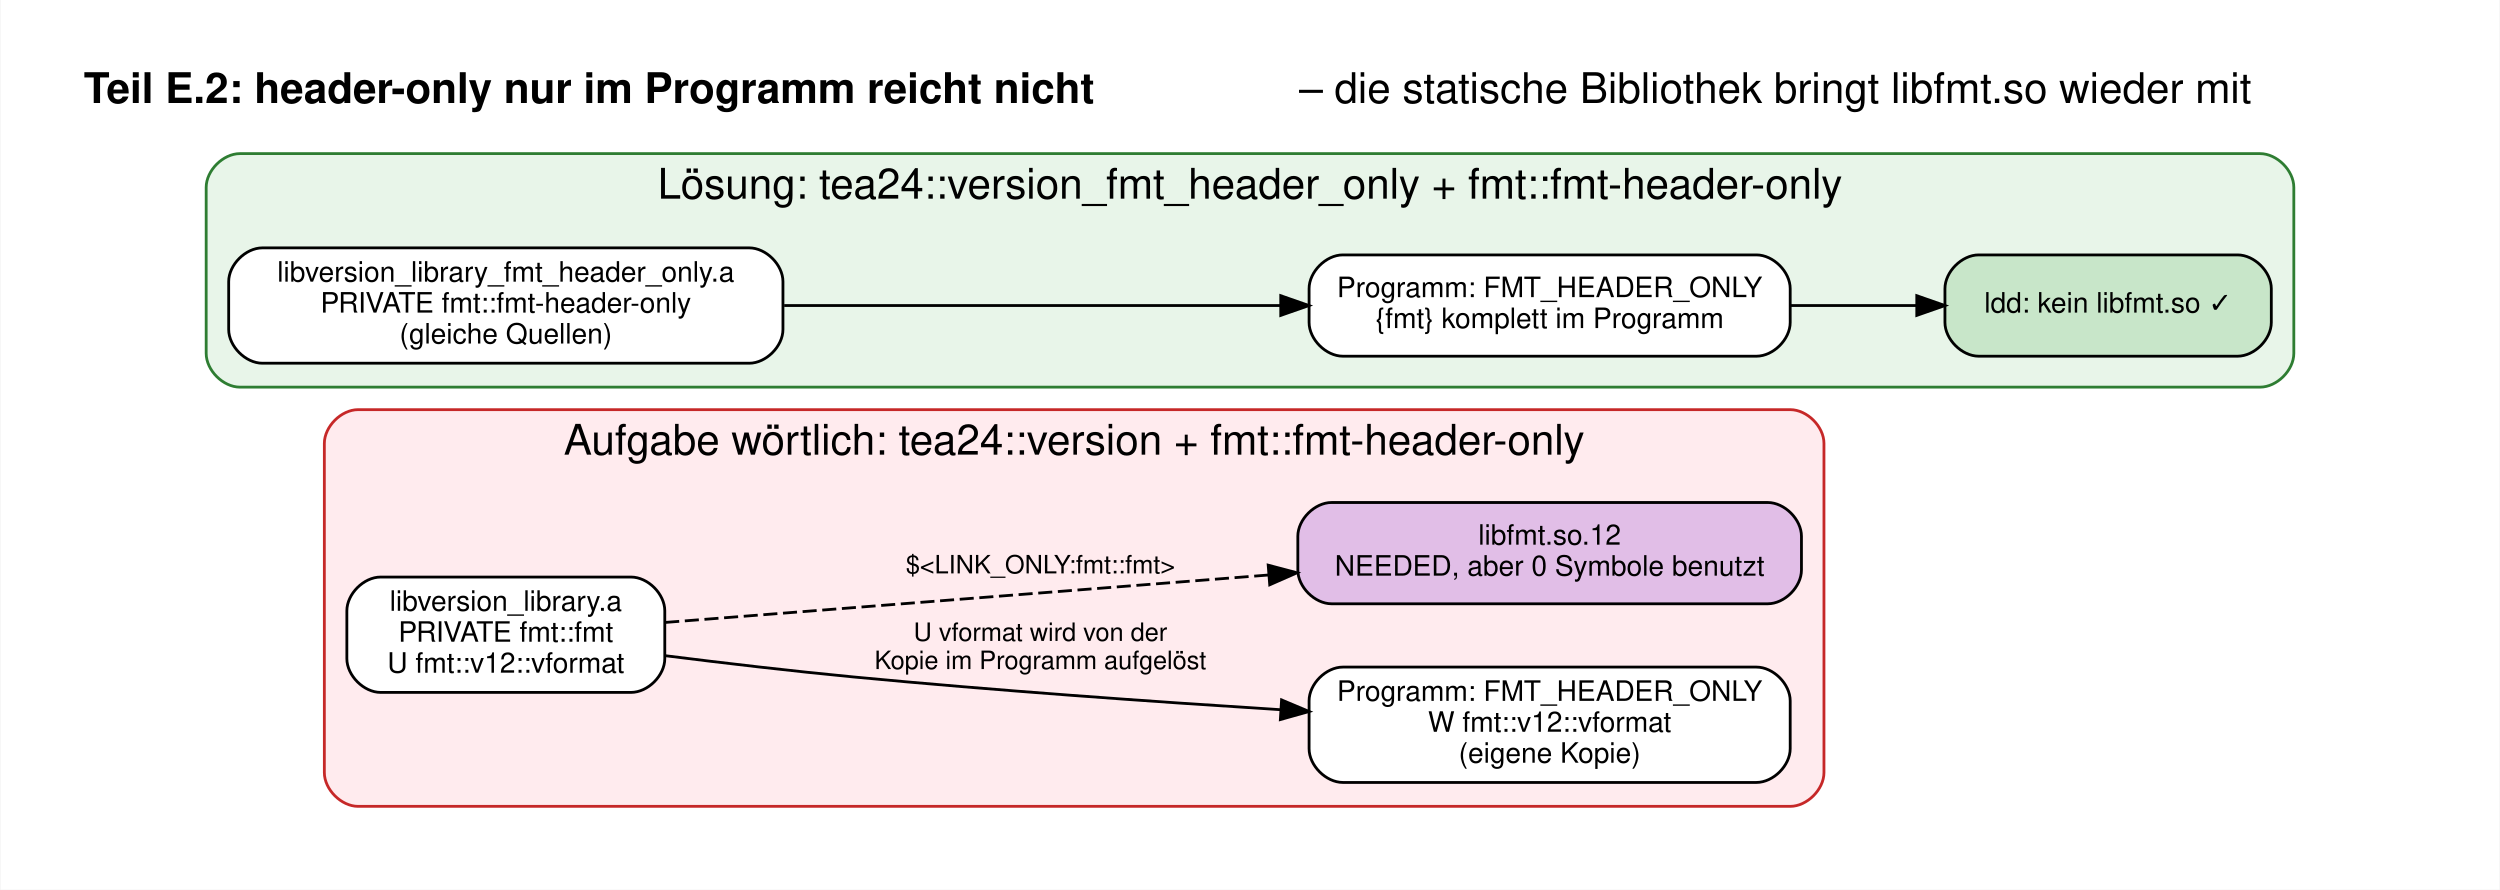
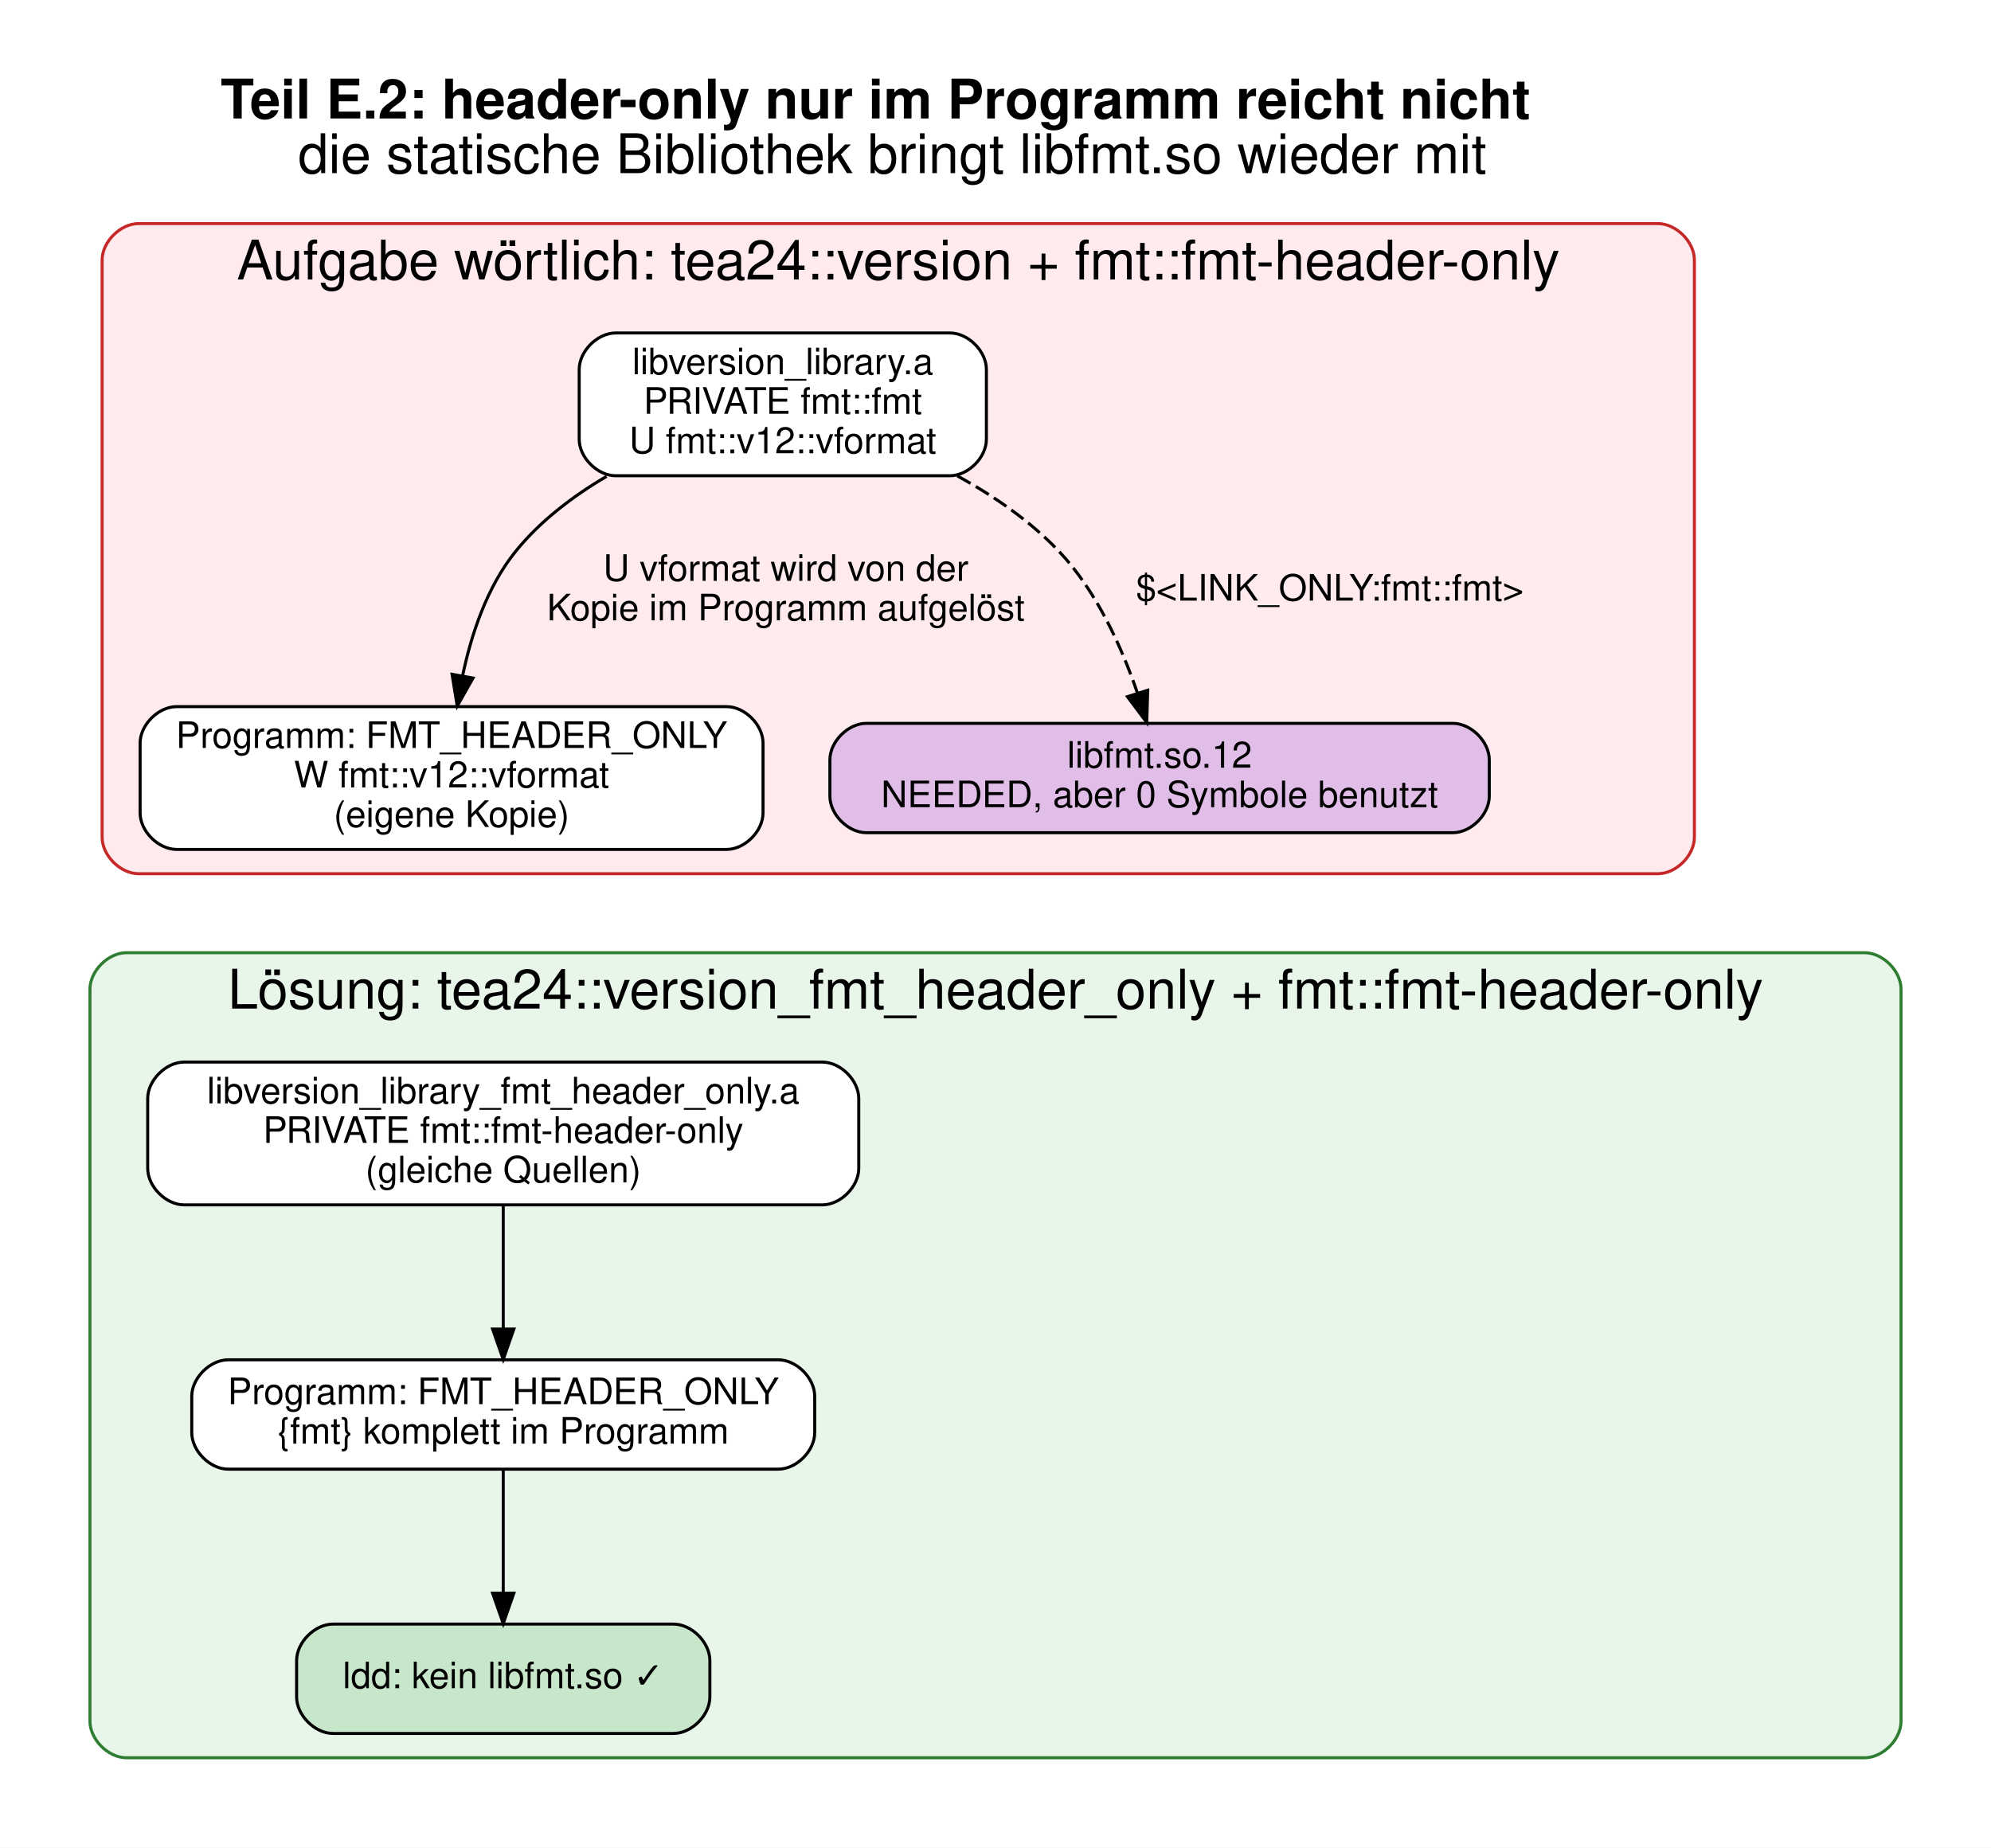
- <svg xmlns="http://www.w3.org/2000/svg" width="888pt" height="316pt" viewBox="0.00 0.00 888.20 316.20">
-   <g id="graph0" class="graph" transform="scale(1 1) rotate(0) translate(21.6 294.6)">
-     <polygon fill="white" stroke="transparent" points="-21.6,21.6 -21.6,-294.6 866.6,-294.6 866.6,21.6 -21.6,21.6" />
-     <text text-anchor="start" x="8" y="-258" font-family="Helvetica,sans-Serif" font-weight="bold" font-size="15.00">Teil E.2: header-only nur im Programm reicht nicht</text>
-     <text text-anchor="start" x="440" y="-258" font-family="Helvetica,sans-Serif" font-size="15.00"> – die statische Bibliothek bringt libfmt.so wieder mit</text>
+ <svg xmlns="http://www.w3.org/2000/svg" width="655pt" height="608pt" viewBox="0.00 0.00 655.20 608.20">
+   <g id="graph0" class="graph" transform="scale(1 1) rotate(0) translate(21.6 586.6)">
+     <polygon fill="white" stroke="transparent" points="-21.6,21.6 -21.6,-586.6 633.6,-586.6 633.6,21.6 -21.6,21.6" />
+     <text text-anchor="start" x="51" y="-547.6" font-family="Helvetica,sans-Serif" font-weight="bold" font-size="18.00">Teil E.2: header-only nur im Programm reicht nicht</text>
+     <text text-anchor="start" x="76.5" y="-529.6" font-family="Helvetica,sans-Serif" font-size="18.00">die statische Bibliothek bringt libfmt.so wieder mit</text>
    <g id="clust1" class="cluster">
-       <path fill="#ffebee" stroke="#c62828" d="M105.5,-8C105.5,-8 614.5,-8 614.5,-8 620.5,-8 626.5,-14 626.5,-20 626.5,-20 626.5,-137 626.5,-137 626.5,-143 620.5,-149 614.5,-149 614.5,-149 105.5,-149 105.5,-149 99.5,-149 93.5,-143 93.5,-137 93.5,-137 93.5,-20 93.5,-20 93.5,-14 99.5,-8 105.5,-8" />
-       <text text-anchor="middle" x="360" y="-133" font-family="Helvetica,sans-Serif" font-size="15.00">Aufgabe wörtlich: tea24::version + fmt::fmt-header-only</text>
+       <path fill="#ffebee" stroke="#c62828" d="M24,-299C24,-299 524,-299 524,-299 530,-299 536,-305 536,-311 536,-311 536,-501 536,-501 536,-507 530,-513 524,-513 524,-513 24,-513 24,-513 18,-513 12,-507 12,-501 12,-501 12,-311 12,-311 12,-305 18,-299 24,-299" />
+       <text text-anchor="middle" x="274" y="-494.6" font-family="Helvetica,sans-Serif" font-size="18.00">Aufgabe wörtlich: tea24::version + fmt::fmt-header-only</text>
    </g>
    <g id="clust2" class="cluster">
-       <path fill="#e8f5e9" stroke="#2e7d32" d="M63.5,-157C63.5,-157 781.5,-157 781.5,-157 787.5,-157 793.5,-163 793.5,-169 793.5,-169 793.5,-228 793.5,-228 793.5,-234 787.5,-240 781.5,-240 781.5,-240 63.5,-240 63.5,-240 57.5,-240 51.5,-234 51.5,-228 51.5,-228 51.5,-169 51.5,-169 51.5,-163 57.5,-157 63.5,-157" />
-       <text text-anchor="middle" x="422.5" y="-224" font-family="Helvetica,sans-Serif" font-size="15.00">Lösung: tea24::version_fmt_header_only + fmt::fmt-header-only</text>
+       <path fill="#e8f5e9" stroke="#2e7d32" d="M20,-8C20,-8 592,-8 592,-8 598,-8 604,-14 604,-20 604,-20 604,-261 604,-261 604,-267 598,-273 592,-273 592,-273 20,-273 20,-273 14,-273 8,-267 8,-261 8,-261 8,-20 8,-20 8,-14 14,-8 20,-8" />
+       <text text-anchor="middle" x="306" y="-254.6" font-family="Helvetica,sans-Serif" font-size="18.00">Lösung: tea24::version_fmt_header_only + fmt::fmt-header-only</text>
    </g>
    <g id="node1" class="node">
-       <path fill="white" stroke="black" d="M202.5,-89.5C202.5,-89.5 113.5,-89.5 113.5,-89.5 107.5,-89.5 101.5,-83.5 101.5,-77.5 101.5,-77.5 101.5,-60.5 101.5,-60.5 101.5,-54.5 107.5,-48.5 113.5,-48.5 113.5,-48.5 202.5,-48.5 202.5,-48.5 208.5,-48.5 214.5,-54.5 214.5,-60.5 214.5,-60.5 214.5,-77.5 214.5,-77.5 214.5,-83.5 208.5,-89.5 202.5,-89.5" />
-       <text text-anchor="middle" x="158" y="-77.5" font-family="Helvetica,sans-Serif" font-size="10.00">libversion_library.a</text>
-       <text text-anchor="middle" x="158" y="-66.5" font-family="Helvetica,sans-Serif" font-size="10.00">PRIVATE fmt::fmt</text>
-       <text text-anchor="middle" x="158" y="-55.5" font-family="Helvetica,sans-Serif" font-size="10.00">U fmt::v12::vformat</text>
+       <path fill="white" stroke="black" d="M291,-477C291,-477 181,-477 181,-477 175,-477 169,-471 169,-465 169,-465 169,-442 169,-442 169,-436 175,-430 181,-430 181,-430 291,-430 291,-430 297,-430 303,-436 303,-442 303,-442 303,-465 303,-465 303,-471 297,-477 291,-477" />
+       <text text-anchor="middle" x="236" y="-463.4" font-family="Helvetica,sans-Serif" font-size="12.00">libversion_library.a</text>
+       <text text-anchor="middle" x="236" y="-450.4" font-family="Helvetica,sans-Serif" font-size="12.00">PRIVATE fmt::fmt</text>
+       <text text-anchor="middle" x="236" y="-437.4" font-family="Helvetica,sans-Serif" font-size="12.00">U fmt::v12::vformat</text>
    </g>
    <g id="node2" class="node">
-       <path fill="white" stroke="black" d="M602.5,-57.5C602.5,-57.5 455.5,-57.5 455.5,-57.5 449.5,-57.5 443.5,-51.5 443.5,-45.5 443.5,-45.5 443.5,-28.5 443.5,-28.5 443.5,-22.5 449.5,-16.5 455.5,-16.5 455.5,-16.5 602.5,-16.5 602.5,-16.5 608.5,-16.5 614.5,-22.5 614.5,-28.5 614.5,-28.5 614.5,-45.5 614.5,-45.5 614.5,-51.5 608.5,-57.5 602.5,-57.5" />
-       <text text-anchor="middle" x="529" y="-45.5" font-family="Helvetica,sans-Serif" font-size="10.00">Programm: FMT_HEADER_ONLY</text>
-       <text text-anchor="middle" x="529" y="-34.5" font-family="Helvetica,sans-Serif" font-size="10.00">W fmt::v12::vformat</text>
-       <text text-anchor="middle" x="529" y="-23.5" font-family="Helvetica,sans-Serif" font-size="10.00">(eigene Kopie)</text>
+       <path fill="white" stroke="black" d="M217.5,-354C217.5,-354 36.5,-354 36.5,-354 30.5,-354 24.5,-348 24.5,-342 24.5,-342 24.5,-319 24.5,-319 24.5,-313 30.5,-307 36.5,-307 36.5,-307 217.5,-307 217.5,-307 223.5,-307 229.5,-313 229.5,-319 229.5,-319 229.5,-342 229.5,-342 229.5,-348 223.5,-354 217.5,-354" />
+       <text text-anchor="middle" x="127" y="-340.4" font-family="Helvetica,sans-Serif" font-size="12.00">Programm: FMT_HEADER_ONLY</text>
+       <text text-anchor="middle" x="127" y="-327.4" font-family="Helvetica,sans-Serif" font-size="12.00">W fmt::v12::vformat</text>
+       <text text-anchor="middle" x="127" y="-314.4" font-family="Helvetica,sans-Serif" font-size="12.00">(eigene Kopie)</text>
    </g>
    <g id="edge1" class="edge">
-       <path fill="none" stroke="black" d="M214.73,-61.54C235.64,-58.91 259.64,-56.09 281.5,-54 331.52,-49.22 387.38,-45.25 433.25,-42.36" />
-       <polygon fill="black" stroke="black" points="433.72,-45.83 443.49,-41.72 433.29,-38.85 433.72,-45.83" />
-       <text text-anchor="middle" x="348" y="-66.8" font-family="Helvetica,sans-Serif" font-size="9.00">U vformat wird von der</text>
-       <text text-anchor="middle" x="348" y="-56.8" font-family="Helvetica,sans-Serif" font-size="9.00">Kopie im Programm aufgelöst</text>
+       <path fill="none" stroke="black" d="M178.01,-429.8C166.8,-423.21 156.05,-415.01 148,-405 138.72,-393.46 133.54,-378.02 130.65,-364.27" />
+       <polygon fill="black" stroke="black" points="134.06,-363.41 128.86,-354.18 127.16,-364.64 134.06,-363.41" />
+       <text text-anchor="middle" x="237" y="-395.4" font-family="Helvetica,sans-Serif" font-size="12.00">U vformat wird von der</text>
+       <text text-anchor="middle" x="237" y="-382.4" font-family="Helvetica,sans-Serif" font-size="12.00">Kopie im Programm aufgelöst</text>
    </g>
    <g id="node3" class="node">
-       <path fill="#e1bee7" stroke="black" d="M606.5,-116C606.5,-116 451.5,-116 451.5,-116 445.5,-116 439.5,-110 439.5,-104 439.5,-104 439.5,-92 439.5,-92 439.5,-86 445.5,-80 451.5,-80 451.5,-80 606.5,-80 606.5,-80 612.5,-80 618.5,-86 618.5,-92 618.5,-92 618.5,-104 618.5,-104 618.5,-110 612.5,-116 606.5,-116" />
-       <text text-anchor="middle" x="529" y="-101" font-family="Helvetica,sans-Serif" font-size="10.00">libfmt.so.12</text>
-       <text text-anchor="middle" x="529" y="-90" font-family="Helvetica,sans-Serif" font-size="10.00">NEEDED, aber 0 Symbole benutzt</text>
+       <path fill="#e1bee7" stroke="black" d="M456.5,-348.5C456.5,-348.5 263.5,-348.5 263.5,-348.5 257.5,-348.5 251.5,-342.5 251.5,-336.5 251.5,-336.5 251.5,-324.5 251.5,-324.5 251.5,-318.5 257.5,-312.5 263.5,-312.5 263.5,-312.5 456.5,-312.5 456.5,-312.5 462.5,-312.5 468.5,-318.5 468.5,-324.5 468.5,-324.5 468.5,-336.5 468.5,-336.5 468.5,-342.5 462.5,-348.5 456.5,-348.5" />
+       <text text-anchor="middle" x="360" y="-333.9" font-family="Helvetica,sans-Serif" font-size="12.00">libfmt.so.12</text>
+       <text text-anchor="middle" x="360" y="-320.9" font-family="Helvetica,sans-Serif" font-size="12.00">NEEDED, aber 0 Symbole benutzt</text>
    </g>
    <g id="edge2" class="edge">
-       <path fill="none" stroke="black" stroke-dasharray="5,2" d="M214.64,-73.37C271.35,-77.83 360.49,-84.84 429.22,-90.24" />
-       <polygon fill="black" stroke="black" points="428.97,-93.73 439.21,-91.02 429.51,-86.75 428.97,-93.73" />
-       <text text-anchor="middle" x="348" y="-90.8" font-family="Helvetica,sans-Serif" font-size="9.00">$&lt;LINK_ONLY:fmt::fmt&gt;</text>
+       <path fill="none" stroke="black" stroke-dasharray="5,2" d="M293.45,-429.95C305.6,-423.26 317.59,-414.99 327,-405 339.24,-392.02 347.47,-373.72 352.66,-358.63" />
+       <polygon fill="black" stroke="black" points="356.09,-359.39 355.77,-348.8 349.41,-357.28 356.09,-359.39" />
+       <text text-anchor="middle" x="416" y="-388.9" font-family="Helvetica,sans-Serif" font-size="12.00">$&lt;LINK_ONLY:fmt::fmt&gt;</text>
    </g>
    <g id="node4" class="node">
-       <path fill="white" stroke="black" d="M244.5,-206.5C244.5,-206.5 71.5,-206.5 71.5,-206.5 65.5,-206.5 59.5,-200.5 59.5,-194.5 59.5,-194.5 59.5,-177.5 59.5,-177.5 59.5,-171.5 65.5,-165.5 71.5,-165.5 71.5,-165.5 244.5,-165.5 244.5,-165.5 250.5,-165.5 256.5,-171.5 256.5,-177.5 256.5,-177.5 256.5,-194.5 256.5,-194.5 256.5,-200.5 250.5,-206.5 244.5,-206.5" />
-       <text text-anchor="middle" x="158" y="-194.5" font-family="Helvetica,sans-Serif" font-size="10.00">libversion_library_fmt_header_only.a</text>
-       <text text-anchor="middle" x="158" y="-183.5" font-family="Helvetica,sans-Serif" font-size="10.00">PRIVATE fmt::fmt-header-only</text>
-       <text text-anchor="middle" x="158" y="-172.5" font-family="Helvetica,sans-Serif" font-size="10.00">(gleiche Quellen)</text>
+       <path fill="white" stroke="black" d="M249,-237C249,-237 39,-237 39,-237 33,-237 27,-231 27,-225 27,-225 27,-202 27,-202 27,-196 33,-190 39,-190 39,-190 249,-190 249,-190 255,-190 261,-196 261,-202 261,-202 261,-225 261,-225 261,-231 255,-237 249,-237" />
+       <text text-anchor="middle" x="144" y="-223.4" font-family="Helvetica,sans-Serif" font-size="12.00">libversion_library_fmt_header_only.a</text>
+       <text text-anchor="middle" x="144" y="-210.4" font-family="Helvetica,sans-Serif" font-size="12.00">PRIVATE fmt::fmt-header-only</text>
+       <text text-anchor="middle" x="144" y="-197.4" font-family="Helvetica,sans-Serif" font-size="12.00">(gleiche Quellen)</text>
    </g>
    <g id="node5" class="node">
-       <path fill="white" stroke="black" d="M602.5,-204C602.5,-204 455.5,-204 455.5,-204 449.5,-204 443.5,-198 443.5,-192 443.5,-192 443.5,-180 443.5,-180 443.5,-174 449.5,-168 455.5,-168 455.5,-168 602.5,-168 602.5,-168 608.5,-168 614.5,-174 614.5,-180 614.5,-180 614.5,-192 614.5,-192 614.5,-198 608.5,-204 602.5,-204" />
-       <text text-anchor="middle" x="529" y="-189" font-family="Helvetica,sans-Serif" font-size="10.00">Programm: FMT_HEADER_ONLY</text>
-       <text text-anchor="middle" x="529" y="-178" font-family="Helvetica,sans-Serif" font-size="10.00">{fmt} komplett im Programm</text>
+       <path fill="white" stroke="black" d="M234.5,-139C234.5,-139 53.5,-139 53.5,-139 47.5,-139 41.5,-133 41.5,-127 41.5,-127 41.5,-115 41.5,-115 41.5,-109 47.5,-103 53.5,-103 53.5,-103 234.5,-103 234.5,-103 240.5,-103 246.5,-109 246.5,-115 246.5,-115 246.5,-127 246.5,-127 246.5,-133 240.5,-139 234.5,-139" />
+       <text text-anchor="middle" x="144" y="-124.4" font-family="Helvetica,sans-Serif" font-size="12.00">Programm: FMT_HEADER_ONLY</text>
+       <text text-anchor="middle" x="144" y="-111.4" font-family="Helvetica,sans-Serif" font-size="12.00">{fmt} komplett im Programm</text>
    </g>
    <g id="edge3" class="edge">
-       <path fill="none" stroke="black" d="M256.92,-186C311.48,-186 379.1,-186 433.16,-186" />
-       <polygon fill="black" stroke="black" points="433.43,-189.5 443.43,-186 433.43,-182.5 433.43,-189.5" />
+       <path fill="none" stroke="black" d="M144,-189.66C144,-177.39 144,-162.18 144,-149.28" />
+       <polygon fill="black" stroke="black" points="147.5,-149.12 144,-139.12 140.5,-149.12 147.5,-149.12" />
    </g>
    <g id="node6" class="node">
-       <path fill="#c8e6c9" stroke="black" d="M773.5,-204C773.5,-204 681.5,-204 681.5,-204 675.5,-204 669.5,-198 669.5,-192 669.5,-192 669.5,-180 669.5,-180 669.5,-174 675.5,-168 681.5,-168 681.5,-168 773.5,-168 773.5,-168 779.5,-168 785.5,-174 785.5,-180 785.5,-180 785.5,-192 785.5,-192 785.5,-198 779.5,-204 773.5,-204" />
-       <text text-anchor="middle" x="727.5" y="-183.5" font-family="Helvetica,sans-Serif" font-size="10.00">ldd: kein libfmt.so ✓</text>
+       <path fill="#c8e6c9" stroke="black" d="M200,-52C200,-52 88,-52 88,-52 82,-52 76,-46 76,-40 76,-40 76,-28 76,-28 76,-22 82,-16 88,-16 88,-16 200,-16 200,-16 206,-16 212,-22 212,-28 212,-28 212,-40 212,-40 212,-46 206,-52 200,-52" />
+       <text text-anchor="middle" x="144" y="-30.9" font-family="Helvetica,sans-Serif" font-size="12.00">ldd: kein libfmt.so ✓</text>
    </g>
    <g id="edge4" class="edge">
-       <path fill="none" stroke="black" d="M614.76,-186C629.64,-186 644.94,-186 659.26,-186" />
-       <polygon fill="black" stroke="black" points="659.49,-189.5 669.49,-186 659.49,-182.5 659.49,-189.5" />
+       <path fill="none" stroke="black" d="M144,-102.8C144,-91.16 144,-75.55 144,-62.24" />
+       <polygon fill="black" stroke="black" points="147.5,-62.18 144,-52.18 140.5,-62.18 147.5,-62.18" />
    </g>
  </g>
</svg>
